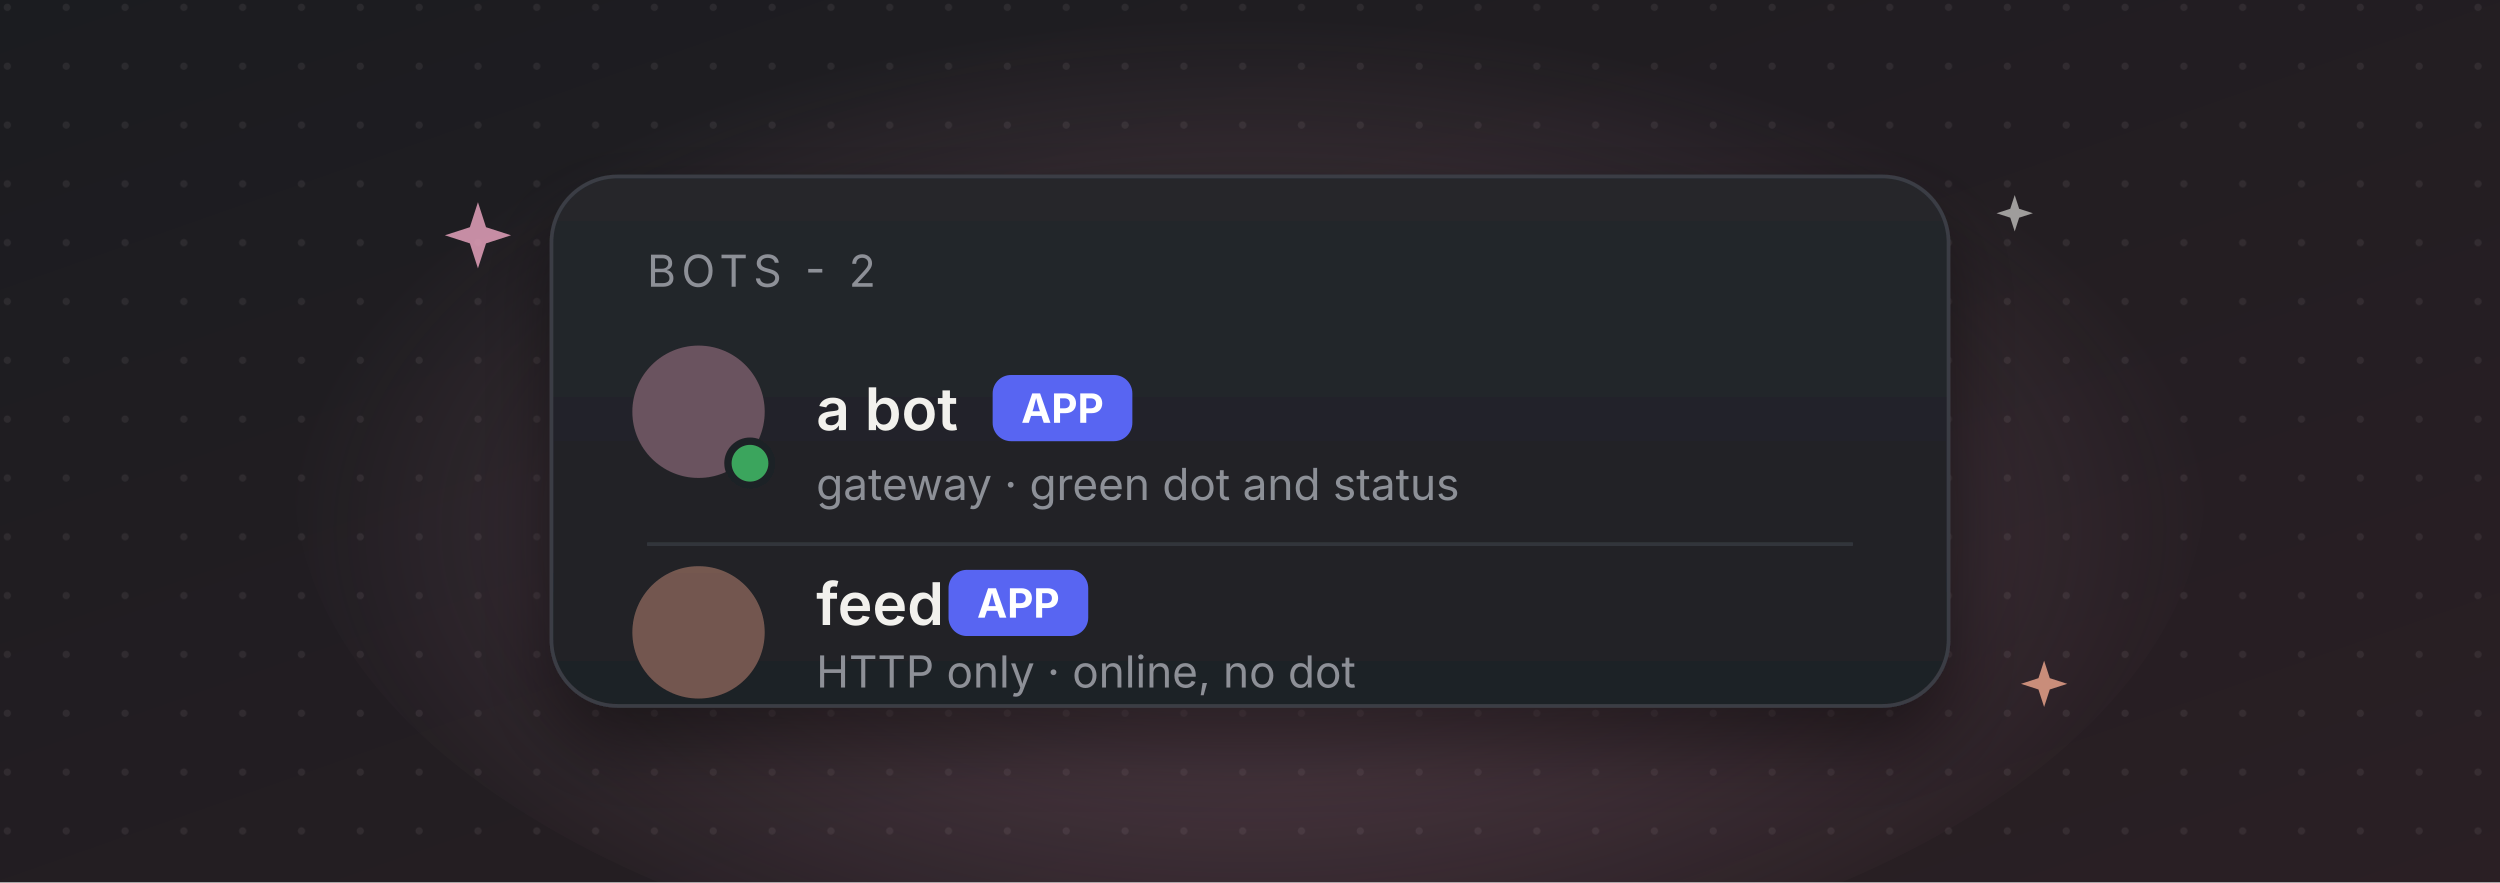
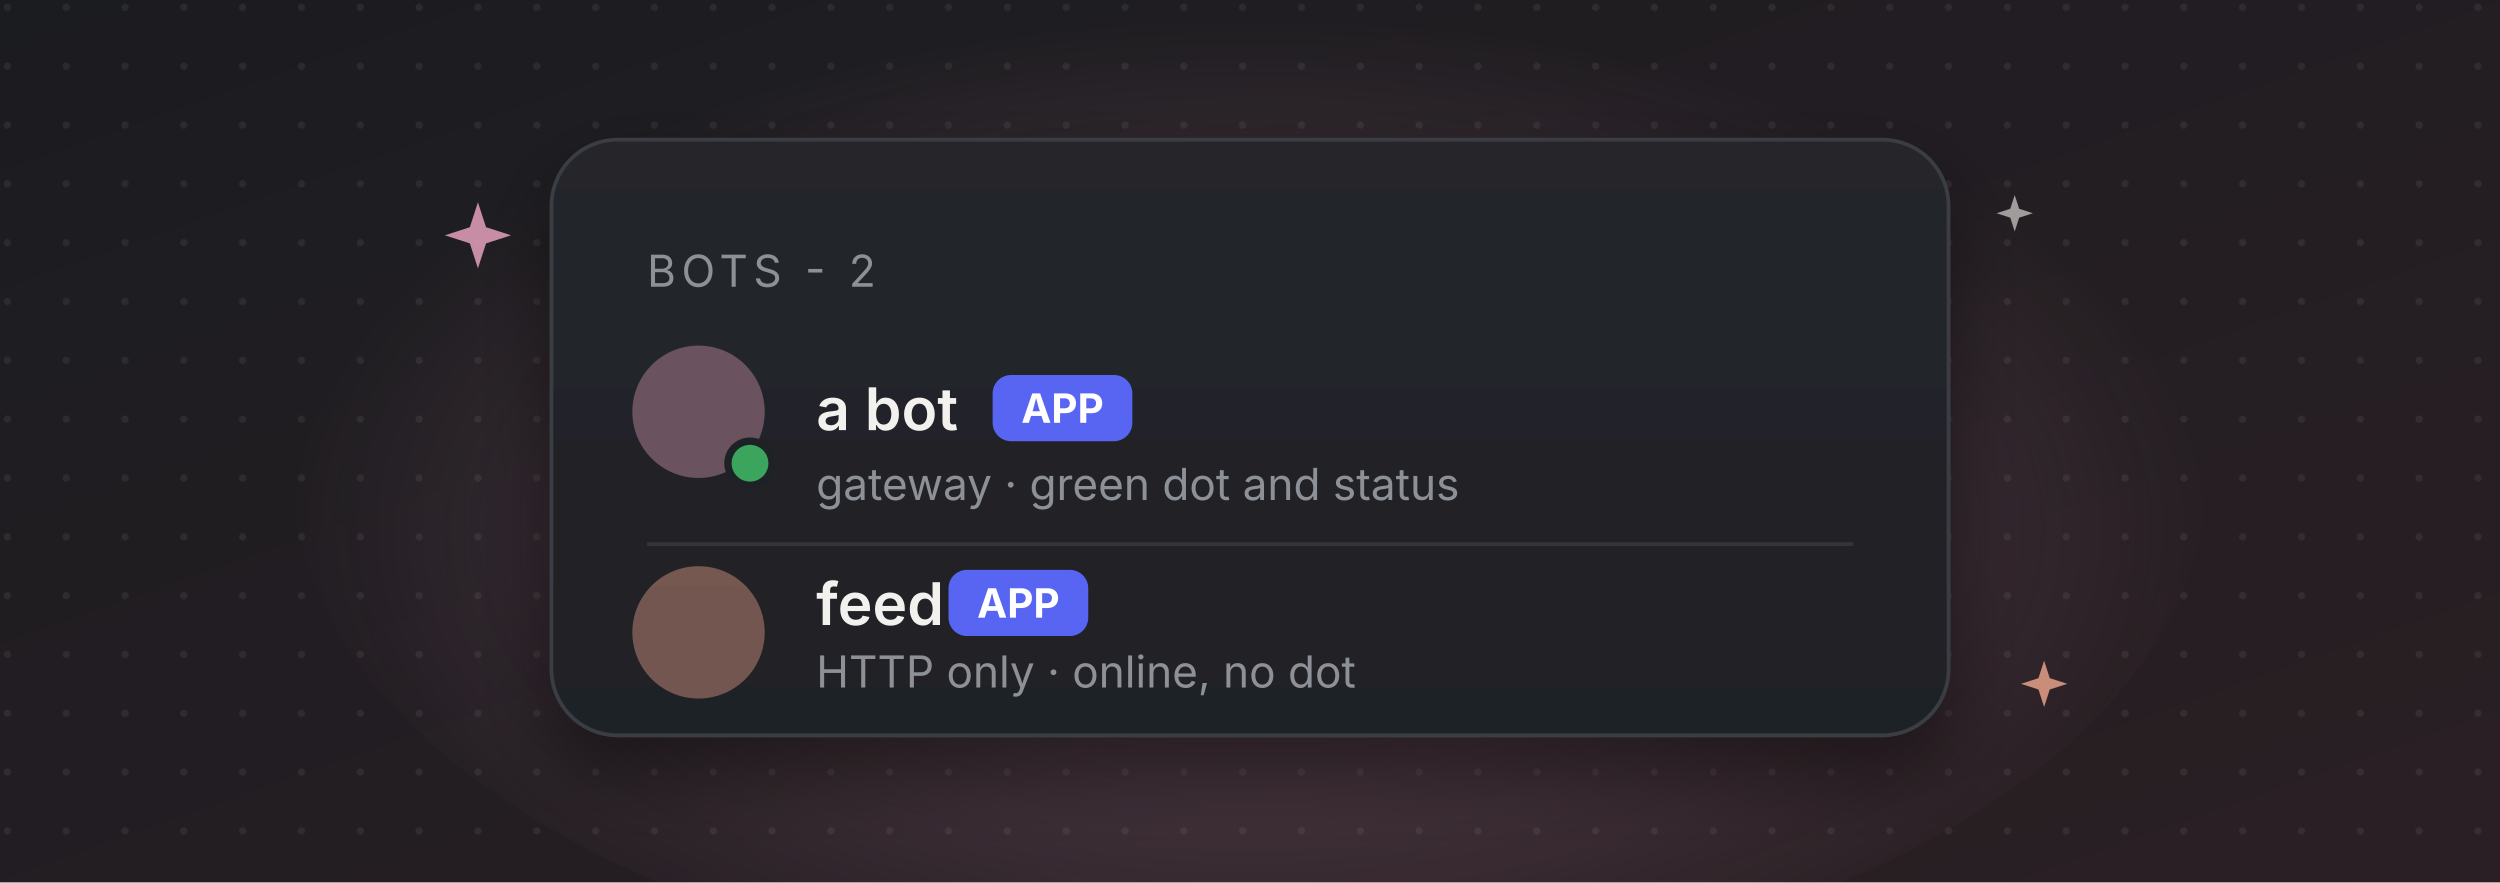
<svg xmlns="http://www.w3.org/2000/svg" xmlns:xlink="http://www.w3.org/1999/xlink" width="680" height="240" viewBox="0 0 680 240" role="img" aria-label="A bot listed as online without the green dot">
  <defs>
    <linearGradient id="bg" x1="0" y1="0" x2="1" y2="1">
      <stop offset="0" stop-color="#1b1c20" />
      <stop offset="1" stop-color="#2a1f24" />
    </linearGradient>
    <radialGradient id="glow" cx="0.5" cy="0.55" r="0.5">
      <stop offset="0" stop-color="#f0a9c4" stop-opacity="0.28" />
      <stop offset="1" stop-color="#f0a9c4" stop-opacity="0" />
    </radialGradient>
    <pattern id="dots" width="16" height="16" patternUnits="userSpaceOnUse">
      <circle cx="2" cy="2" r="1" fill="#f2f1ed" fill-opacity="0.07" />
    </pattern>
    <linearGradient id="card" x1="0" y1="0" x2="0" y2="1">
      <stop offset="0" stop-color="#25272c" />
      <stop offset="1" stop-color="#1f2125" />
    </linearGradient>
    <filter id="shadow" x="-20%" y="-20%" width="140%" height="150%">
      <feDropShadow dx="0" dy="10" stdDeviation="10" flood-color="#000" flood-opacity="0.45" />
    </filter>
    <path id="spark" d="M0-9 2.2-2.2 9 0 2.2 2.2 0 9-2.2 2.2-9 0-2.2-2.2Z" />
  </defs>
  <rect width="680" height="240" fill="url(#bg)" />
  <rect width="680" height="240" fill="url(#dots)" />
  <ellipse cx="340" cy="130" rx="260" ry="140" fill="url(#glow)" />
  <g filter="url(#shadow)">
-     <rect x="150" y="48" width="380" height="144" rx="18" fill="url(#card)" stroke="#3a3d44" />
+     <rect x="150" y="38" width="380" height="162" rx="18" fill="url(#card)" stroke="#3a3d44" />
    <text x="176" y="78" font-family="Inter, Arial, sans-serif" font-size="12" letter-spacing="1.5" fill="#8d9097">BOTS - 2</text>
    <circle cx="190" cy="112" r="18" fill="#f0a9c4" fill-opacity="0.35" />
    <circle cx="204" cy="126" r="7" fill="#1f2125" />
    <circle cx="204" cy="126" r="5" fill="#3ba55d" />
    <text x="222" y="117" font-family="Inter, Arial, sans-serif" font-size="16" font-weight="600" fill="#f2f1ed">a bot</text>
    <rect x="270" y="102" width="38" height="18" rx="5" fill="#5865f2" />
    <text x="289" y="115" text-anchor="middle" font-family="Inter, Arial, sans-serif" font-size="11" font-weight="700" fill="#fff">APP</text>
    <text x="222" y="136" font-family="Inter, Arial, sans-serif" font-size="12" fill="#8d9097">gateway · green dot and status</text>
    <line x1="176" y1="148" x2="504" y2="148" stroke="#32353b" />
    <circle cx="190" cy="172" r="18" fill="#f0a88f" fill-opacity="0.4" />
    <text x="222" y="170" font-family="Inter, Arial, sans-serif" font-size="16" font-weight="600" fill="#f2f1ed">feed</text>
    <rect x="258" y="155" width="38" height="18" rx="5" fill="#5865f2" />
    <text x="277" y="168" text-anchor="middle" font-family="Inter, Arial, sans-serif" font-size="11" font-weight="700" fill="#fff">APP</text>
    <text x="222" y="187" font-family="Inter, Arial, sans-serif" font-size="12" fill="#8d9097">HTTP only · online, no dot</text>
  </g>
  <use xlink:href="#spark" x="130" y="64" fill="#f0a9c4" fill-opacity="0.8" />
  <use xlink:href="#spark" x="556" y="186" fill="#f0a88f" fill-opacity="0.8" transform="translate(556 186) scale(0.7) translate(-556 -186)" />
  <use xlink:href="#spark" x="548" y="58" fill="#f2f1ed" fill-opacity="0.6" transform="translate(548 58) scale(0.55) translate(-548 -58)" />
</svg>
